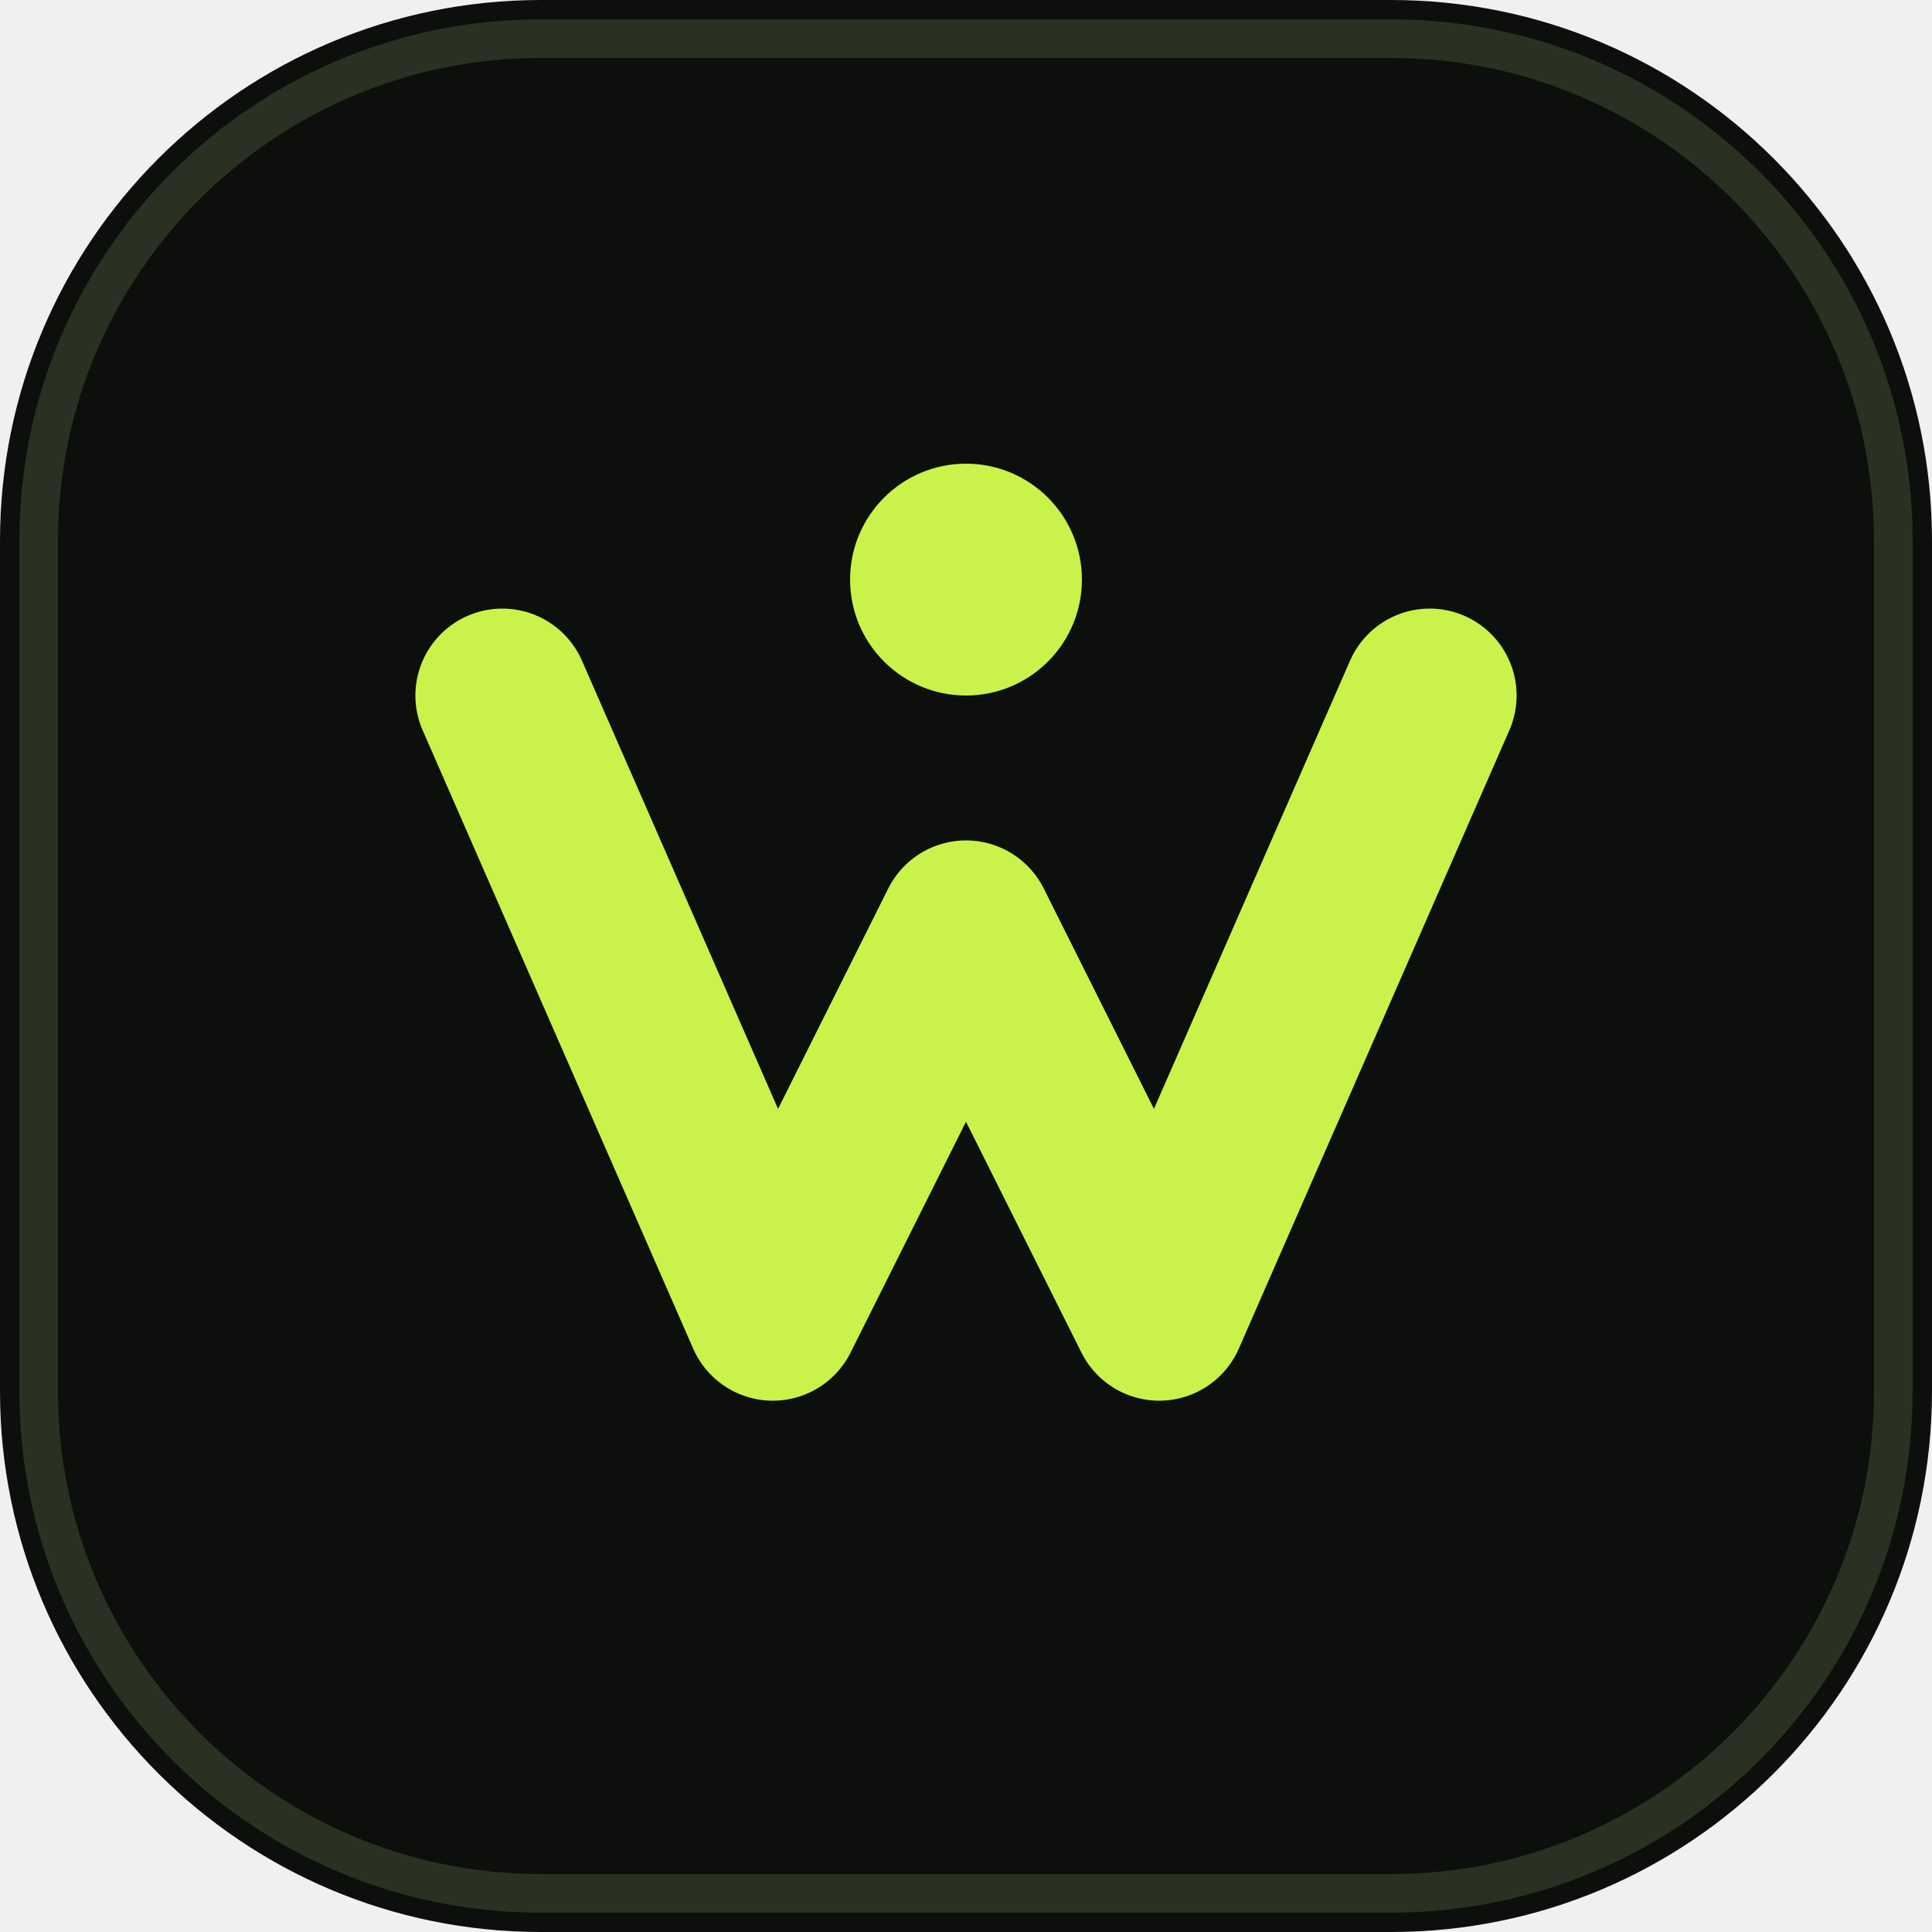
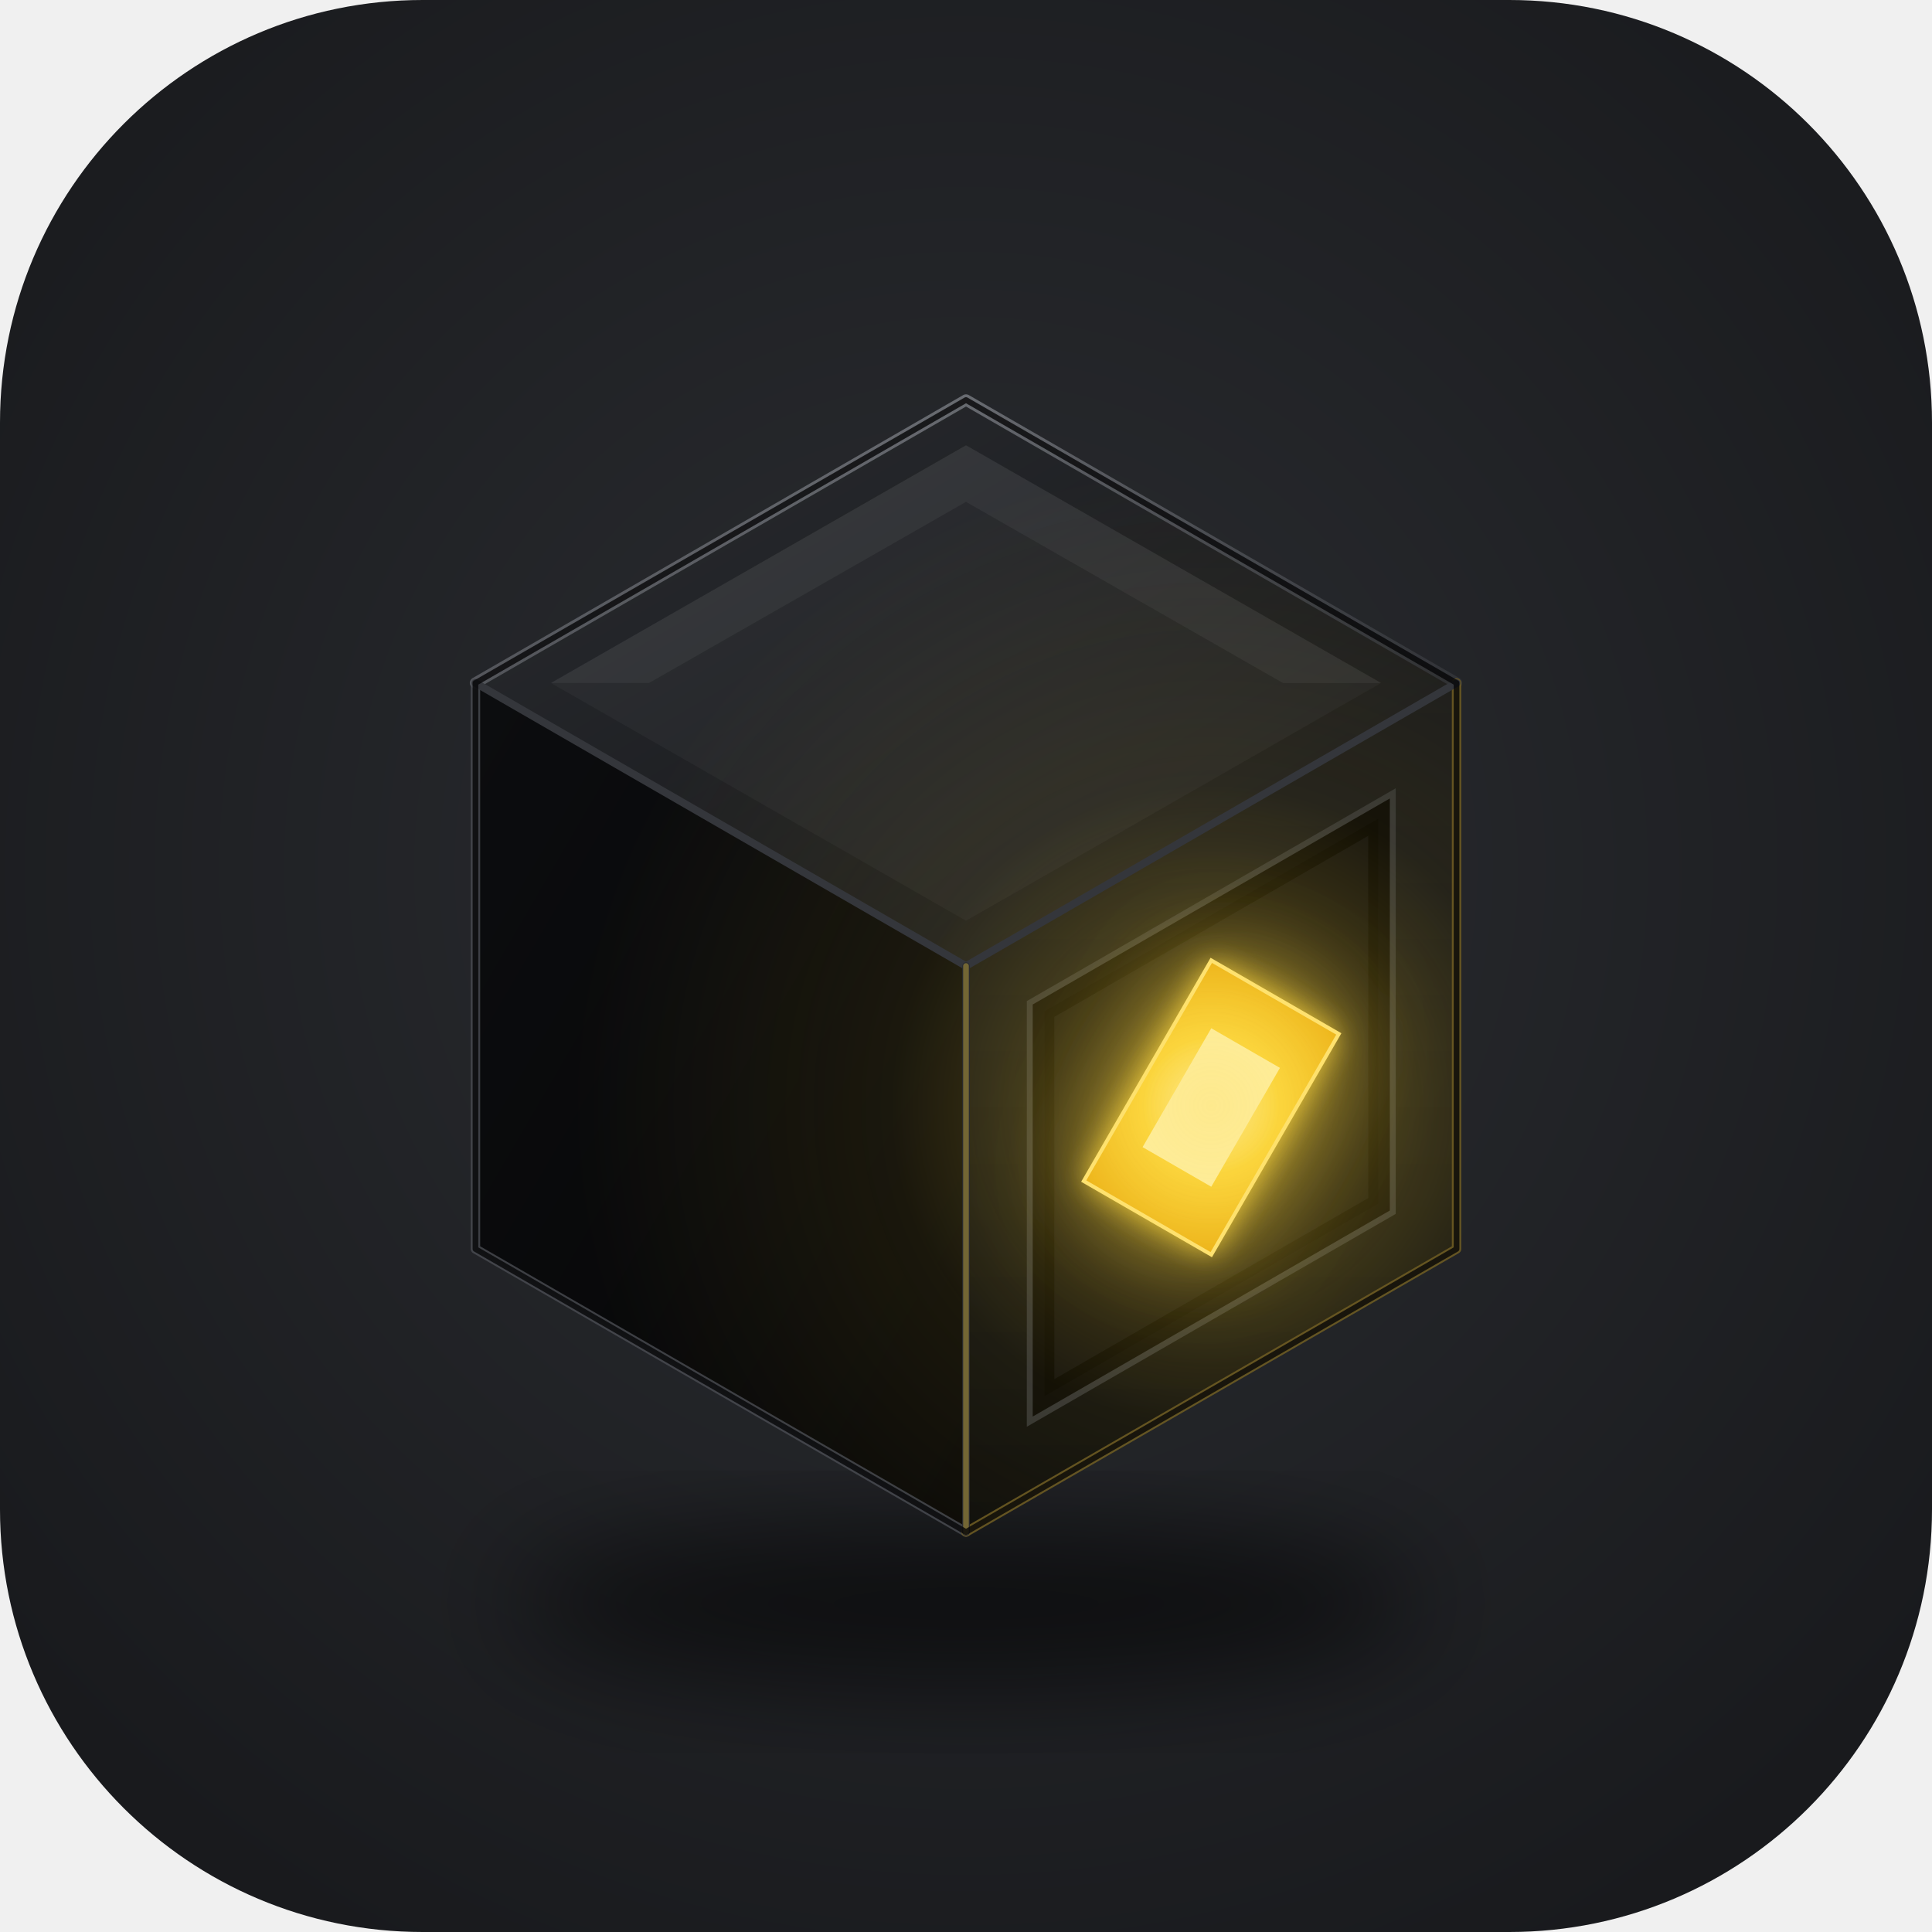
- <svg xmlns="http://www.w3.org/2000/svg" viewBox="0 0 100 100" width="100" height="100">
-   <rect width="100" height="100" rx="28" fill="#0c0f0b" />
-   <rect x="2" y="2" width="96" height="96" rx="26" fill="none" stroke="#2a3122" stroke-width="2" />
-   <path d="M26 36 L40 68 L50 48 L60 68 L74 36" stroke="#c9f24a" stroke-width="9" stroke-linecap="round" stroke-linejoin="round" fill="none" />
-   <circle cx="50" cy="30" r="6" fill="#c9f24a" />
+ <svg xmlns="http://www.w3.org/2000/svg" viewBox="0 0 512 512" width="512" height="512">
+   <defs>
+     <radialGradient id="bg" cx="50%" cy="45%" r="70%">
+       <stop offset="0" stop-color="#2b2d31" />
+       <stop offset="1" stop-color="#17181b" />
+     </radialGradient>
+     <linearGradient id="top" x1="0" y1="0" x2="1" y2="1">
+       <stop offset="0" stop-color="#2a2c30" />
+       <stop offset="1" stop-color="#121316" />
+     </linearGradient>
+     <linearGradient id="left" x1="0" y1="0" x2="1" y2="1">
+       <stop offset="0" stop-color="#0c0d0f" />
+       <stop offset="1" stop-color="#050506" />
+     </linearGradient>
+     <linearGradient id="right" x1="0" y1="0" x2="0" y2="1">
+       <stop offset="0" stop-color="#17181b" />
+       <stop offset="1" stop-color="#08090a" />
+     </linearGradient>
+     <radialGradient id="rim" cx="321" cy="293" r="170" gradientUnits="userSpaceOnUse">
+       <stop offset="0" stop-color="#FBD53D" stop-opacity="0.38" />
+       <stop offset="0.5" stop-color="#FBD53D" stop-opacity="0.08" />
+       <stop offset="1" stop-color="#FBD53D" stop-opacity="0" />
+     </radialGradient>
+     <radialGradient id="core" cx="321" cy="293" r="40" gradientUnits="userSpaceOnUse">
+       <stop offset="0" stop-color="#FFF6BF" />
+       <stop offset="0.45" stop-color="#FBD53D" />
+       <stop offset="1" stop-color="#E8A90F" />
+     </radialGradient>
+     <linearGradient id="edge" x1="0" y1="0" x2="1" y2="1">
+       <stop offset="0" stop-color="#8a8d94" stop-opacity="0.9" />
+       <stop offset="1" stop-color="#3a3c41" stop-opacity="0.6" />
+     </linearGradient>
+     <filter id="glow" x="-100%" y="-100%" width="300%" height="300%">
+       <feGaussianBlur stdDeviation="14" />
+     </filter>
+     <filter id="glowTight" x="-100%" y="-100%" width="300%" height="300%">
+       <feGaussianBlur stdDeviation="4" />
+     </filter>
+     <filter id="shadow" x="-30%" y="-30%" width="160%" height="170%">
+       <feGaussianBlur stdDeviation="14" />
+     </filter>
+     <clipPath id="hex">
+       <polygon points="256,106 386,181 386,331 256,406 126,331 126,181" />
+     </clipPath>
+   </defs>
+   <rect width="512" height="512" rx="112" fill="url(#bg)" />
+   <ellipse cx="256" cy="425" rx="120" ry="22" fill="#000" opacity="0.55" filter="url(#shadow)" />
+   <polygon points="256,106 386,181 256,256 126,181" fill="url(#top)" />
+   <polygon points="126,181 256,256 256,406 126,331" fill="url(#left)" />
+   <polygon points="386,181 386,331 256,406 256,256" fill="url(#right)" />
+   <polygon points="256,118 366,181 256,244 146,181" fill="#ffffff" opacity="0.035" />
+   <polygon points="146,181 256,118 366,181 340,181 256,133 172,181" fill="#ffffff" opacity="0.05" />
+   <g transform="matrix(130 -75 0 150 256 256)">
+     <rect x="0.13" y="0.13" width="0.74" height="0.74" fill="#030304" />
+     <rect x="0.13" y="0.13" width="0.74" height="0.74" fill="none" stroke="#2c2e33" stroke-width="0.012" />
+     <rect x="0.17" y="0.17" width="0.66" height="0.66" fill="#0a0a0c" />
+     <rect x="0.17" y="0.17" width="0.66" height="0.66" fill="none" stroke="#000" stroke-width="0.02" />
+   </g>
+   <polygon points="321,254.5 354.8,274 321,332.5 287.2,313" fill="#FBD53D" opacity="0.85" filter="url(#glow)" />
+   <polygon points="321,254.5 354.8,274 321,332.5 287.2,313" fill="#FBD53D" filter="url(#glowTight)" opacity="0.9" />
+   <polygon points="321,254.5 354.8,274 321,332.5 287.2,313" fill="url(#core)" />
+   <polygon points="321,272.5 339.2,283 321,314.5 302.8,304" fill="#FFF6BF" />
+   <polygon points="321,254.5 354.8,274 321,332.5 287.2,313" fill="none" stroke="#FFE680" stroke-width="1" stroke-linejoin="miter" />
+   <g clip-path="url(#hex)">
+     <rect width="512" height="512" fill="url(#rim)" />
+   </g>
+   <g fill="none" stroke-linejoin="round" stroke-linecap="round">
+     <polyline points="126,181 256,106 386,181" stroke="url(#edge)" stroke-width="3" />
+     <polyline points="126,181 126,331 256,406" stroke="#4a4c52" stroke-width="2.5" opacity="0.8" />
+     <polyline points="386,181 386,331 256,406" stroke="#6b5a22" stroke-width="2.5" opacity="0.9" />
+     <polyline points="126,181 256,256 386,181" stroke="#34363b" stroke-width="2" />
+     <line x1="256" y1="256" x2="256" y2="406" stroke="#2a2b30" stroke-width="2" />
+     <polyline points="256,256 256,406" stroke="#FBD53D" stroke-width="1.5" opacity="0.35" />
+     <polygon points="256,106 386,181 386,331 256,406 126,331 126,181" stroke="#050506" stroke-width="1.5" opacity="0.8" />
+   </g>
</svg>
